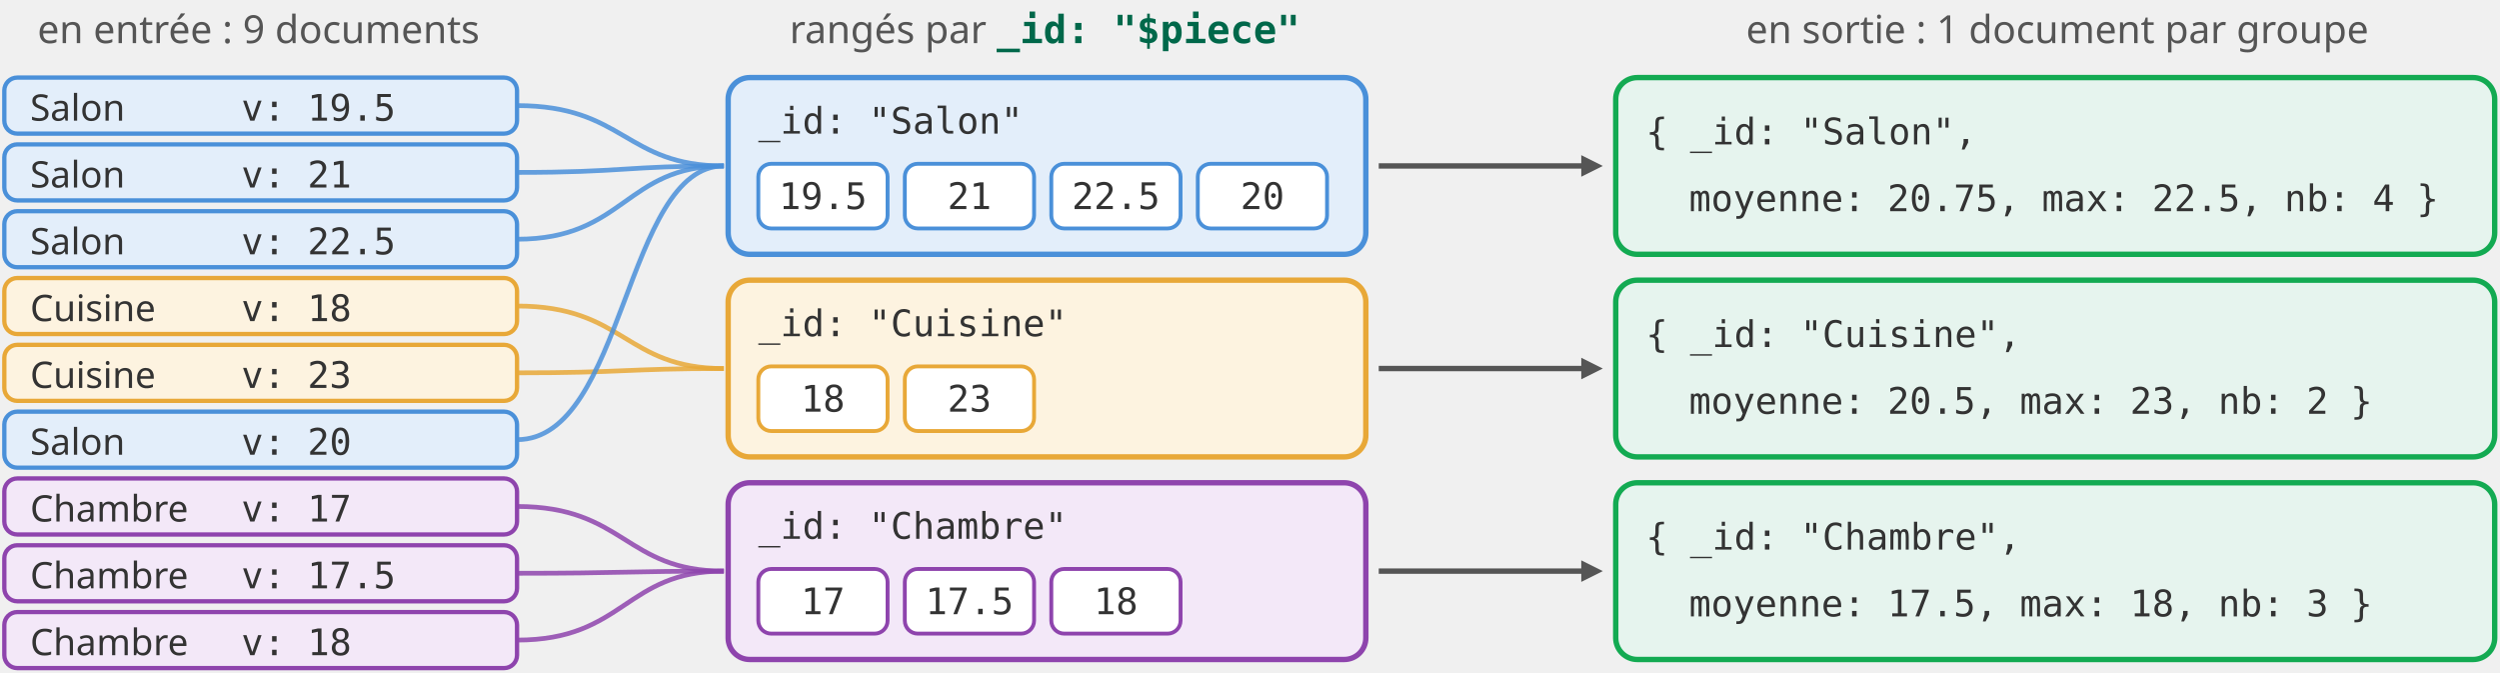
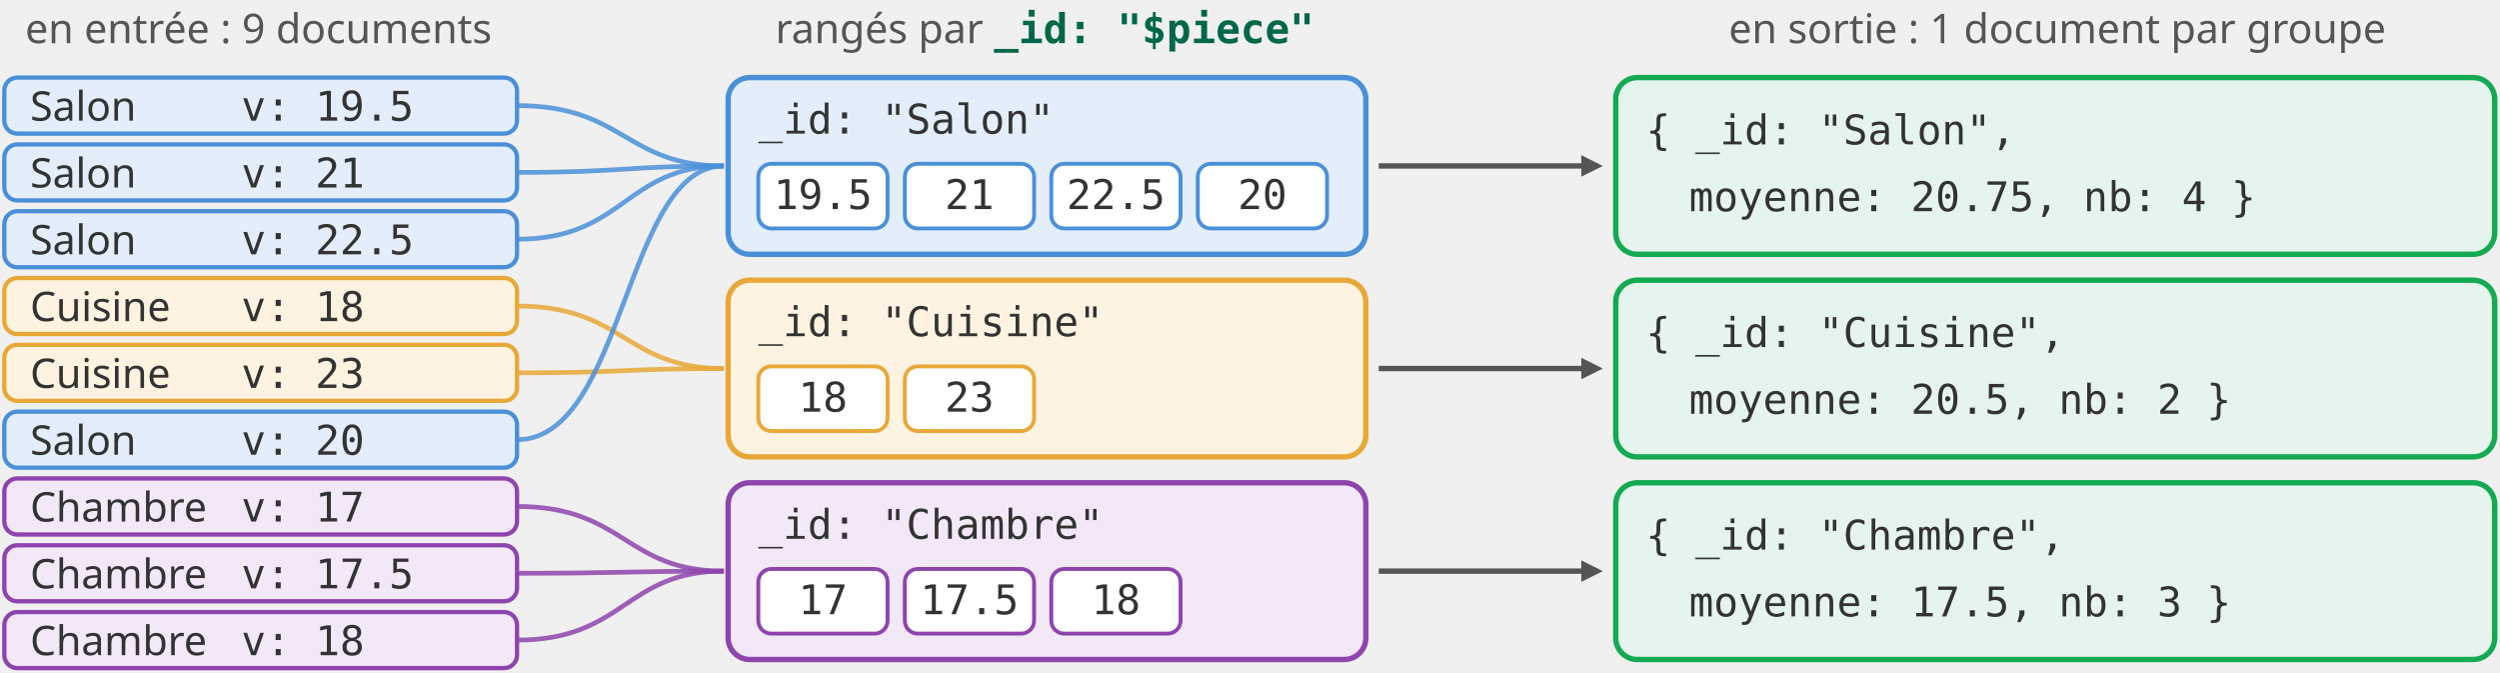
<svg xmlns="http://www.w3.org/2000/svg" viewBox="0 0 1160 312" font-family="sans-serif" role="img" aria-labelledby="t">
  <defs>
    <marker id="fl" viewBox="0 0 10 10" refX="5" refY="5" markerWidth="10" markerHeight="10" markerUnits="userSpaceOnUse" orient="auto-start-reverse">
      <path d="M0,0 L10,5 L0,10 z" fill="#555" />
    </marker>
  </defs>
-   <g font-size="18" fill="#555" text-anchor="middle">
+   <g font-size="19" fill="#555" text-anchor="middle">
    <text x="120" y="20">en entrée : 9 documents</text>
    <text x="485" y="20">rangés par <tspan font-family="monospace" fill="#00684a" font-weight="bold">_id: "$piece"</tspan>
    </text>
    <text x="955" y="20">en sortie : 1 document par groupe</text>
  </g>
  <path d="M240,49 C290,49 290,77.0 336,77.0" fill="none" stroke="#4a90d9" stroke-width="2.2" stroke-opacity="0.85" />
  <path d="M240,80 C290,80 290,77.0 336,77.0" fill="none" stroke="#4a90d9" stroke-width="2.2" stroke-opacity="0.85" />
  <path d="M240,111 C290,111 290,77.0 336,77.0" fill="none" stroke="#4a90d9" stroke-width="2.2" stroke-opacity="0.85" />
  <path d="M240,142 C290,142 290,171.0 336,171.0" fill="none" stroke="#e8a838" stroke-width="2.2" stroke-opacity="0.85" />
  <path d="M240,173 C290,173 290,171.0 336,171.0" fill="none" stroke="#e8a838" stroke-width="2.2" stroke-opacity="0.85" />
  <path d="M240,204 C290,204 290,77.0 336,77.0" fill="none" stroke="#4a90d9" stroke-width="2.2" stroke-opacity="0.85" />
  <path d="M240,235 C290,235 290,265.0 336,265.0" fill="none" stroke="#8e44ad" stroke-width="2.2" stroke-opacity="0.85" />
  <path d="M240,266 C290,266 290,265.0 336,265.0" fill="none" stroke="#8e44ad" stroke-width="2.2" stroke-opacity="0.85" />
  <path d="M240,297 C290,297 290,265.0 336,265.0" fill="none" stroke="#8e44ad" stroke-width="2.2" stroke-opacity="0.85" />
  <rect x="2" y="36" width="238" height="26" rx="6" fill="#e3eefa" stroke="#4a90d9" stroke-width="2" />
-   <text x="14" y="56" font-size="17" fill="#333">Salon</text>
-   <text x="112" y="56" font-family="monospace" font-size="17" fill="#333">v: 19.5</text>
+   <text x="14" y="56" font-size="19" fill="#333">Salon</text>
+   <text x="112" y="56" font-family="monospace" font-size="19" fill="#333">v: 19.5</text>
  <rect x="2" y="67" width="238" height="26" rx="6" fill="#e3eefa" stroke="#4a90d9" stroke-width="2" />
-   <text x="14" y="87" font-size="17" fill="#333">Salon</text>
-   <text x="112" y="87" font-family="monospace" font-size="17" fill="#333">v: 21</text>
+   <text x="14" y="87" font-size="19" fill="#333">Salon</text>
+   <text x="112" y="87" font-family="monospace" font-size="19" fill="#333">v: 21</text>
  <rect x="2" y="98" width="238" height="26" rx="6" fill="#e3eefa" stroke="#4a90d9" stroke-width="2" />
-   <text x="14" y="118" font-size="17" fill="#333">Salon</text>
-   <text x="112" y="118" font-family="monospace" font-size="17" fill="#333">v: 22.5</text>
+   <text x="14" y="118" font-size="19" fill="#333">Salon</text>
+   <text x="112" y="118" font-family="monospace" font-size="19" fill="#333">v: 22.5</text>
  <rect x="2" y="129" width="238" height="26" rx="6" fill="#fdf3e0" stroke="#e8a838" stroke-width="2" />
-   <text x="14" y="149" font-size="17" fill="#333">Cuisine</text>
-   <text x="112" y="149" font-family="monospace" font-size="17" fill="#333">v: 18</text>
+   <text x="14" y="149" font-size="19" fill="#333">Cuisine</text>
+   <text x="112" y="149" font-family="monospace" font-size="19" fill="#333">v: 18</text>
  <rect x="2" y="160" width="238" height="26" rx="6" fill="#fdf3e0" stroke="#e8a838" stroke-width="2" />
-   <text x="14" y="180" font-size="17" fill="#333">Cuisine</text>
-   <text x="112" y="180" font-family="monospace" font-size="17" fill="#333">v: 23</text>
+   <text x="14" y="180" font-size="19" fill="#333">Cuisine</text>
+   <text x="112" y="180" font-family="monospace" font-size="19" fill="#333">v: 23</text>
  <rect x="2" y="191" width="238" height="26" rx="6" fill="#e3eefa" stroke="#4a90d9" stroke-width="2" />
-   <text x="14" y="211" font-size="17" fill="#333">Salon</text>
-   <text x="112" y="211" font-family="monospace" font-size="17" fill="#333">v: 20</text>
+   <text x="14" y="211" font-size="19" fill="#333">Salon</text>
+   <text x="112" y="211" font-family="monospace" font-size="19" fill="#333">v: 20</text>
  <rect x="2" y="222" width="238" height="26" rx="6" fill="#f3e8f8" stroke="#8e44ad" stroke-width="2" />
-   <text x="14" y="242" font-size="17" fill="#333">Chambre</text>
-   <text x="112" y="242" font-family="monospace" font-size="17" fill="#333">v: 17</text>
+   <text x="14" y="242" font-size="19" fill="#333">Chambre</text>
+   <text x="112" y="242" font-family="monospace" font-size="19" fill="#333">v: 17</text>
  <rect x="2" y="253" width="238" height="26" rx="6" fill="#f3e8f8" stroke="#8e44ad" stroke-width="2" />
-   <text x="14" y="273" font-size="17" fill="#333">Chambre</text>
-   <text x="112" y="273" font-family="monospace" font-size="17" fill="#333">v: 17.5</text>
+   <text x="14" y="273" font-size="19" fill="#333">Chambre</text>
+   <text x="112" y="273" font-family="monospace" font-size="19" fill="#333">v: 17.5</text>
  <rect x="2" y="284" width="238" height="26" rx="6" fill="#f3e8f8" stroke="#8e44ad" stroke-width="2" />
-   <text x="14" y="304" font-size="17" fill="#333">Chambre</text>
-   <text x="112" y="304" font-family="monospace" font-size="17" fill="#333">v: 18</text>
+   <text x="14" y="304" font-size="19" fill="#333">Chambre</text>
+   <text x="112" y="304" font-family="monospace" font-size="19" fill="#333">v: 18</text>
  <rect x="338" y="36" width="296" height="82" rx="10" fill="#e3eefa" stroke="#4a90d9" stroke-width="2.5" />
-   <text x="352" y="62" font-family="monospace" font-size="17" fill="#333">_id: "Salon"</text>
+   <text x="352" y="62" font-family="monospace" font-size="19" fill="#333">_id: "Salon"</text>
  <rect x="352" y="76" width="60" height="30" rx="6" fill="#fff" stroke="#4a90d9" stroke-width="1.8" />
-   <text x="382" y="97" font-family="monospace" font-size="17" fill="#333" text-anchor="middle">19.5</text>
+   <text x="382" y="97" font-family="monospace" font-size="19" fill="#333" text-anchor="middle">19.5</text>
  <rect x="420" y="76" width="60" height="30" rx="6" fill="#fff" stroke="#4a90d9" stroke-width="1.8" />
-   <text x="450" y="97" font-family="monospace" font-size="17" fill="#333" text-anchor="middle">21</text>
+   <text x="450" y="97" font-family="monospace" font-size="19" fill="#333" text-anchor="middle">21</text>
  <rect x="488" y="76" width="60" height="30" rx="6" fill="#fff" stroke="#4a90d9" stroke-width="1.8" />
-   <text x="518" y="97" font-family="monospace" font-size="17" fill="#333" text-anchor="middle">22.5</text>
+   <text x="518" y="97" font-family="monospace" font-size="19" fill="#333" text-anchor="middle">22.5</text>
  <rect x="556" y="76" width="60" height="30" rx="6" fill="#fff" stroke="#4a90d9" stroke-width="1.8" />
-   <text x="586" y="97" font-family="monospace" font-size="17" fill="#333" text-anchor="middle">20</text>
+   <text x="586" y="97" font-family="monospace" font-size="19" fill="#333" text-anchor="middle">20</text>
  <line x1="640" y1="77.0" x2="739" y2="77.0" stroke="#555" stroke-width="2.5" marker-end="url(#fl)" />
  <rect x="750" y="36" width="408" height="82" rx="10" fill="#e6f4ee" stroke="#13aa52" stroke-width="2.5" />
-   <g font-family="monospace" font-size="17" fill="#333">
+   <g font-family="monospace" font-size="19" fill="#333">
    <text x="764" y="67">{ _id: "Salon",</text>
-     <text x="784" y="98">moyenne: 20.75, max: 22.5, nb: 4 }</text>
+     <text x="784" y="98">moyenne: 20.75, nb: 4 }</text>
  </g>
  <rect x="338" y="130" width="296" height="82" rx="10" fill="#fdf3e0" stroke="#e8a838" stroke-width="2.5" />
-   <text x="352" y="156" font-family="monospace" font-size="17" fill="#333">_id: "Cuisine"</text>
+   <text x="352" y="156" font-family="monospace" font-size="19" fill="#333">_id: "Cuisine"</text>
  <rect x="352" y="170" width="60" height="30" rx="6" fill="#fff" stroke="#e8a838" stroke-width="1.8" />
-   <text x="382" y="191" font-family="monospace" font-size="17" fill="#333" text-anchor="middle">18</text>
+   <text x="382" y="191" font-family="monospace" font-size="19" fill="#333" text-anchor="middle">18</text>
  <rect x="420" y="170" width="60" height="30" rx="6" fill="#fff" stroke="#e8a838" stroke-width="1.8" />
-   <text x="450" y="191" font-family="monospace" font-size="17" fill="#333" text-anchor="middle">23</text>
+   <text x="450" y="191" font-family="monospace" font-size="19" fill="#333" text-anchor="middle">23</text>
  <line x1="640" y1="171.0" x2="739" y2="171.0" stroke="#555" stroke-width="2.5" marker-end="url(#fl)" />
  <rect x="750" y="130" width="408" height="82" rx="10" fill="#e6f4ee" stroke="#13aa52" stroke-width="2.5" />
-   <g font-family="monospace" font-size="17" fill="#333">
+   <g font-family="monospace" font-size="19" fill="#333">
    <text x="764" y="161">{ _id: "Cuisine",</text>
-     <text x="784" y="192">moyenne: 20.5, max: 23, nb: 2 }</text>
+     <text x="784" y="192">moyenne: 20.5, nb: 2 }</text>
  </g>
  <rect x="338" y="224" width="296" height="82" rx="10" fill="#f3e8f8" stroke="#8e44ad" stroke-width="2.5" />
-   <text x="352" y="250" font-family="monospace" font-size="17" fill="#333">_id: "Chambre"</text>
+   <text x="352" y="250" font-family="monospace" font-size="19" fill="#333">_id: "Chambre"</text>
  <rect x="352" y="264" width="60" height="30" rx="6" fill="#fff" stroke="#8e44ad" stroke-width="1.8" />
-   <text x="382" y="285" font-family="monospace" font-size="17" fill="#333" text-anchor="middle">17</text>
+   <text x="382" y="285" font-family="monospace" font-size="19" fill="#333" text-anchor="middle">17</text>
  <rect x="420" y="264" width="60" height="30" rx="6" fill="#fff" stroke="#8e44ad" stroke-width="1.8" />
-   <text x="450" y="285" font-family="monospace" font-size="17" fill="#333" text-anchor="middle">17.5</text>
+   <text x="450" y="285" font-family="monospace" font-size="19" fill="#333" text-anchor="middle">17.5</text>
  <rect x="488" y="264" width="60" height="30" rx="6" fill="#fff" stroke="#8e44ad" stroke-width="1.8" />
-   <text x="518" y="285" font-family="monospace" font-size="17" fill="#333" text-anchor="middle">18</text>
+   <text x="518" y="285" font-family="monospace" font-size="19" fill="#333" text-anchor="middle">18</text>
  <line x1="640" y1="265.0" x2="739" y2="265.0" stroke="#555" stroke-width="2.5" marker-end="url(#fl)" />
  <rect x="750" y="224" width="408" height="82" rx="10" fill="#e6f4ee" stroke="#13aa52" stroke-width="2.5" />
-   <g font-family="monospace" font-size="17" fill="#333">
+   <g font-family="monospace" font-size="19" fill="#333">
    <text x="764" y="255">{ _id: "Chambre",</text>
-     <text x="784" y="286">moyenne: 17.5, max: 18, nb: 3 }</text>
+     <text x="784" y="286">moyenne: 17.5, nb: 3 }</text>
  </g>
</svg>
